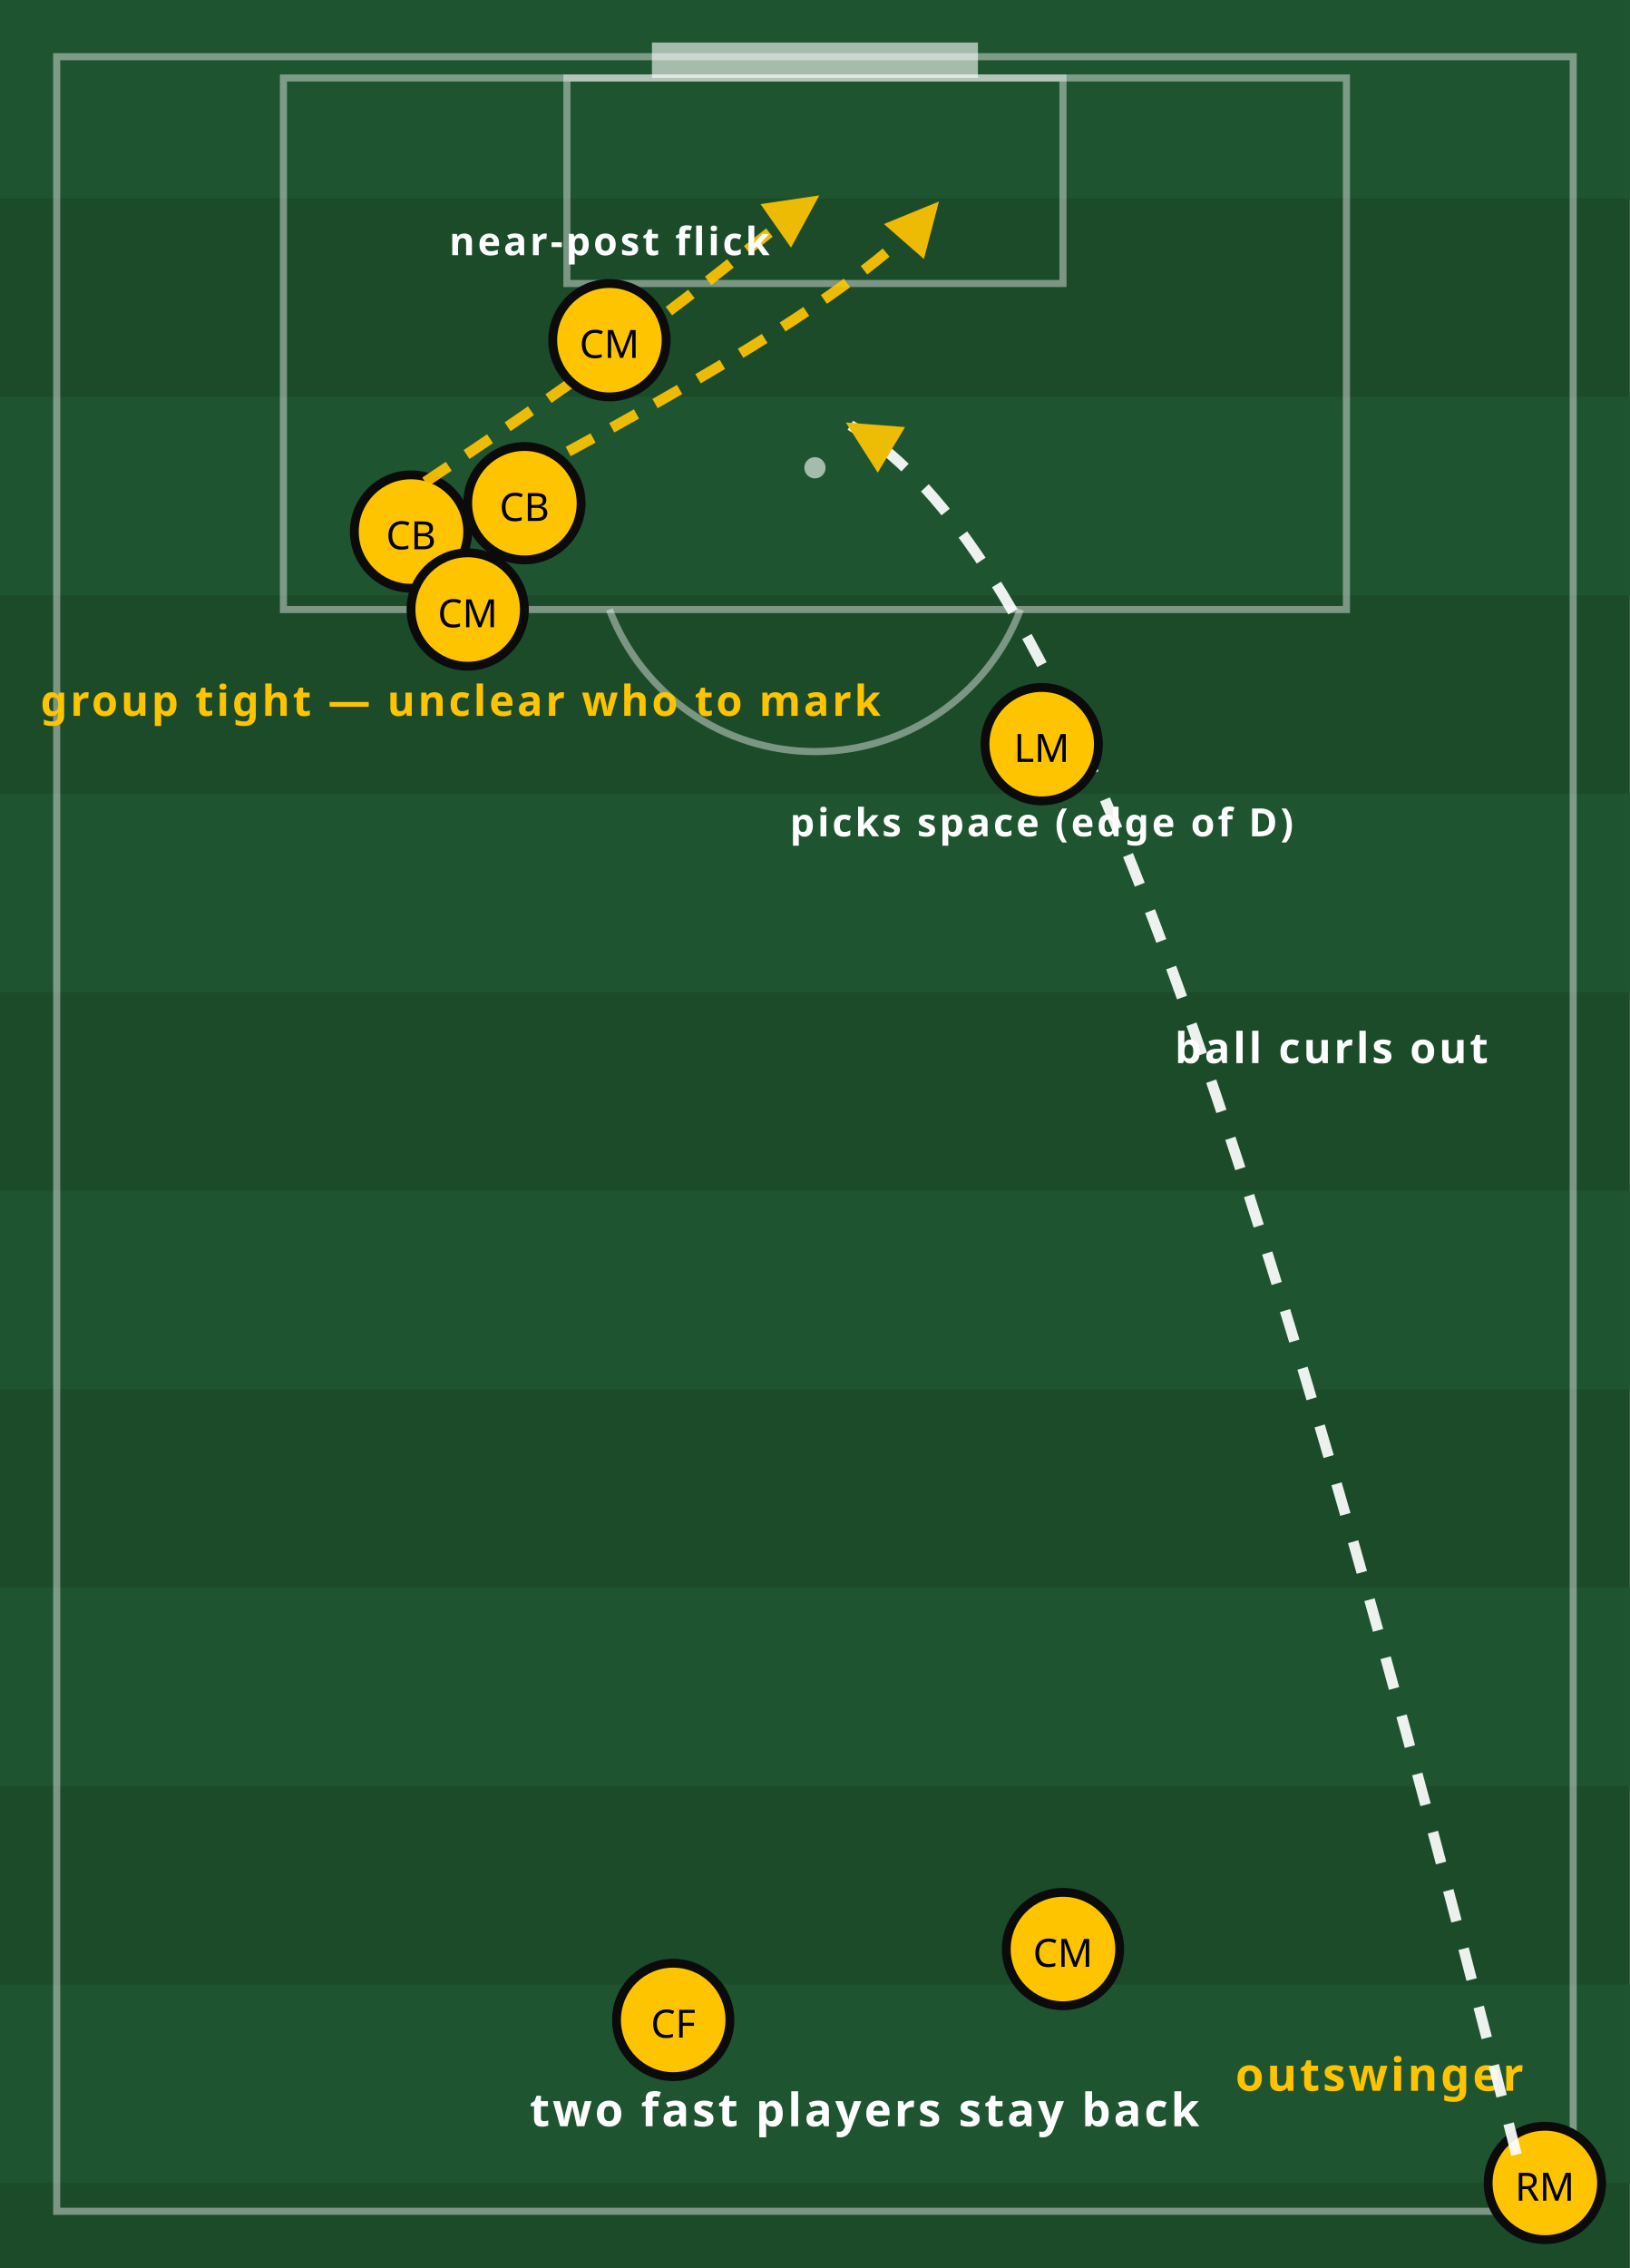
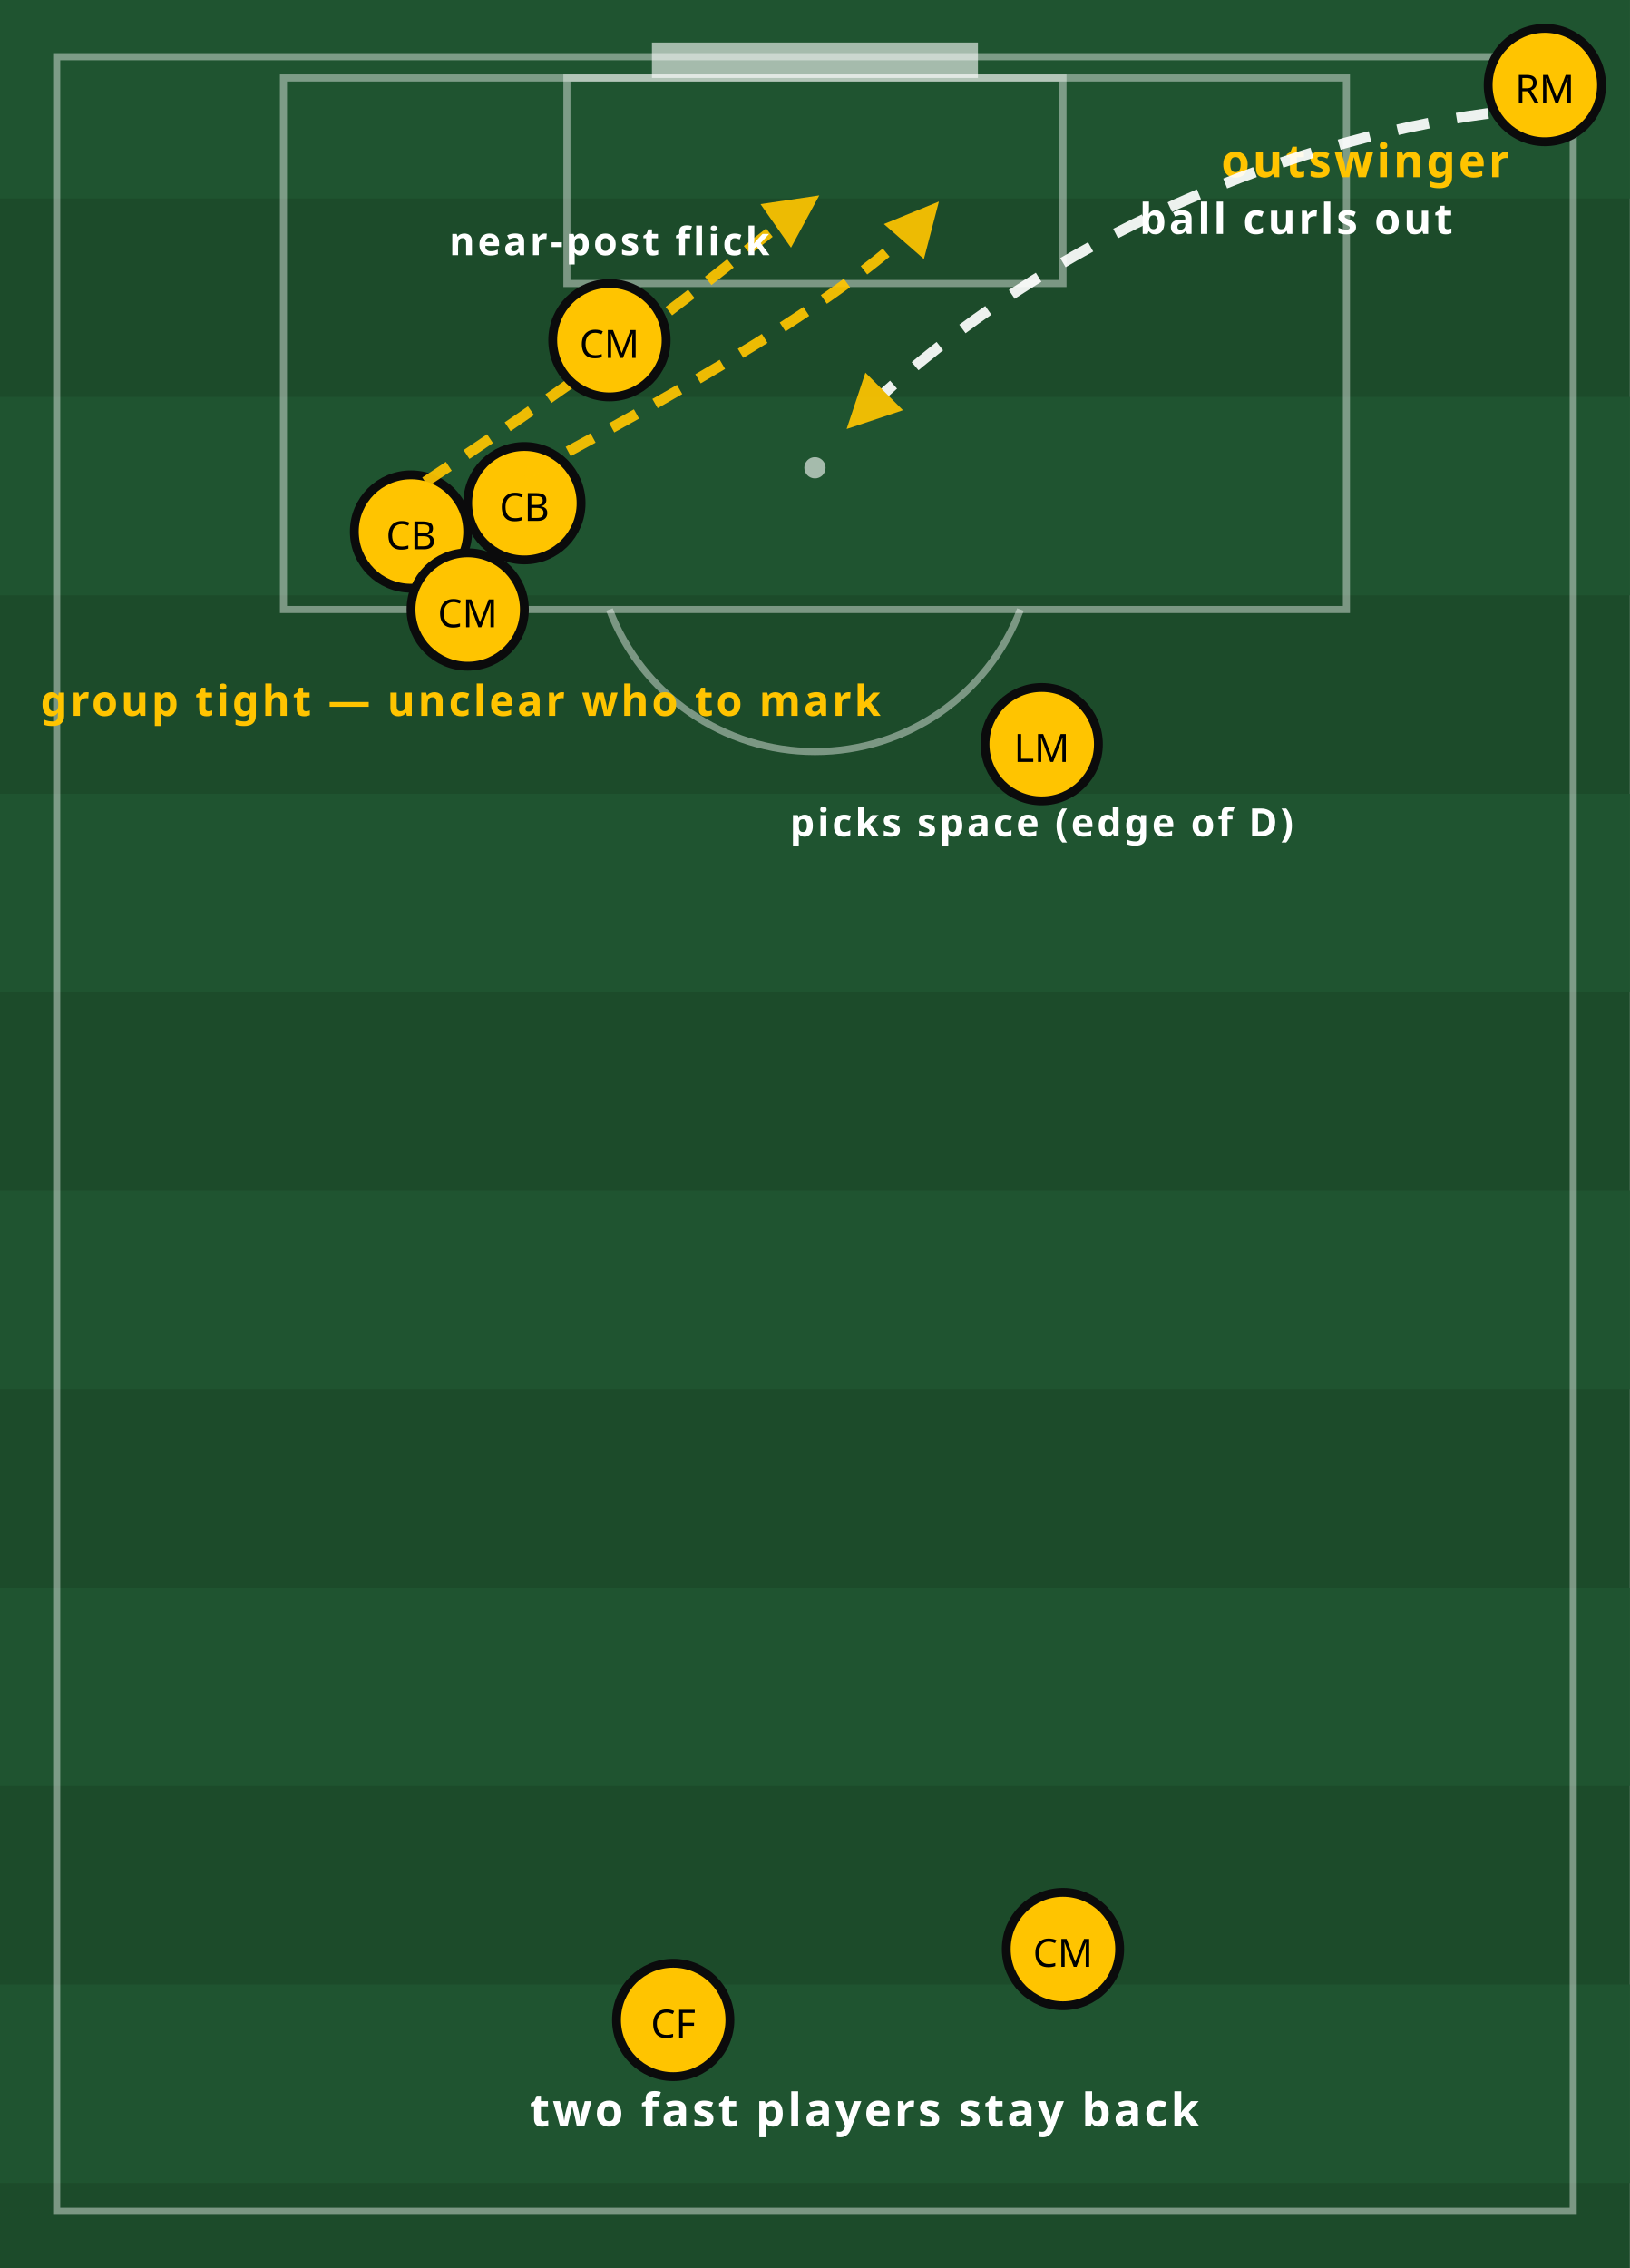
<svg xmlns="http://www.w3.org/2000/svg" viewBox="0 0 460 640" role="img" aria-label="Attacking corner routine 1">
  <defs>
    <marker id="ah" viewBox="0 0 10 10" refX="9" refY="5" markerWidth="5" markerHeight="5" orient="auto-start-reverse">
      <path d="M 0 0 L 10 5 L 0 10 z" fill="#FFC400" />
    </marker>
  </defs>
  <rect x="0" y="0" width="460" height="640" fill="#1C4B2A" />
  <rect x="0" y="0" width="460" height="56" fill="#1F5430" />
  <rect x="0" y="112" width="460" height="56" fill="#1F5430" />
  <rect x="0" y="224" width="460" height="56" fill="#1F5430" />
  <rect x="0" y="336" width="460" height="56" fill="#1F5430" />
  <rect x="0" y="448" width="460" height="56" fill="#1F5430" />
  <rect x="0" y="560" width="460" height="56" fill="#1F5430" />
  <rect x="16" y="16" width="428" height="608" stroke="#ffffff" stroke-opacity=".42" fill="none" stroke-width="2" />
  <rect x="184.0" y="12" width="92" height="10" fill="#ffffff" fill-opacity=".6" />
  <rect x="80.0" y="22" width="300" height="150" stroke="#ffffff" stroke-opacity=".42" fill="none" stroke-width="2" />
  <rect x="160.0" y="22" width="140" height="58" stroke="#ffffff" stroke-opacity=".42" fill="none" stroke-width="2" />
  <circle cx="230.0" cy="132" r="3" fill="#ffffff" fill-opacity=".6" />
  <path d="M 172.0 172 A 62 62 0 0 0 288.0 172" stroke="#ffffff" stroke-opacity=".42" fill="none" stroke-width="2" />
-   <circle cx="436" cy="616" r="16" fill="#FFC400" stroke="#0B0B0C" stroke-width="2.5" />
-   <text x="436" y="621" fill="#000000" font-family="Archivo Black,sans-serif" font-size="11" text-anchor="middle">RM</text>
-   <text x="430" y="590" fill="#FFC400" font-family="Barlow Condensed,sans-serif" font-size="13" font-weight="600" text-anchor="end" letter-spacing=".8">outswinger</text>
+   <circle cx="436" cy="24" r="16" fill="#FFC400" stroke="#0B0B0C" stroke-width="2.5" />
+   <text x="436" y="29" fill="#000000" font-family="Archivo Black,sans-serif" font-size="11" text-anchor="middle">RM</text>
+   <text x="426" y="50" fill="#FFC400" font-family="Barlow Condensed,sans-serif" font-size="13" font-weight="600" text-anchor="end" letter-spacing=".8">outswinger</text>
  <circle cx="116.0" cy="150" r="16" fill="#FFC400" stroke="#0B0B0C" stroke-width="2.5" />
  <text x="116.0" y="155" fill="#000000" font-family="Archivo Black,sans-serif" font-size="11" text-anchor="middle">CB</text>
  <circle cx="148.0" cy="142" r="16" fill="#FFC400" stroke="#0B0B0C" stroke-width="2.5" />
  <text x="148.0" y="147" fill="#000000" font-family="Archivo Black,sans-serif" font-size="11" text-anchor="middle">CB</text>
  <circle cx="132.0" cy="172" r="16" fill="#FFC400" stroke="#0B0B0C" stroke-width="2.5" />
  <text x="132.0" y="177" fill="#000000" font-family="Archivo Black,sans-serif" font-size="11" text-anchor="middle">CM</text>
  <text x="130.0" y="202" fill="#FFC400" font-family="Barlow Condensed,sans-serif" font-size="12" font-weight="600" text-anchor="middle" letter-spacing=".8">group tight — unclear who to mark</text>
  <path d="M 120.0 136 C 190.0 90, 210.0 70, 230.0 56" fill="none" stroke="#FFC400" stroke-width="3" stroke-dasharray="8 6" marker-end="url(#ah)" opacity=".92" />
  <path d="M 148.0 134 C 220.0 96, 250.0 74, 264.0 58" fill="none" stroke="#FFC400" stroke-width="3" stroke-dasharray="8 6" marker-end="url(#ah)" opacity=".92" />
-   <path d="M 428 608 C 340 260, 290.0 150, 240.0 120" fill="none" stroke="#ffffff" stroke-width="3" stroke-dasharray="9 8" marker-end="url(#ah)" opacity=".92" />
-   <text x="420" y="300" fill="#ffffff" font-family="Barlow Condensed,sans-serif" font-size="12" font-weight="600" text-anchor="end" letter-spacing=".8">ball curls out</text>
+   <path d="M 420 32 C 360 40, 290.0 70, 240.0 120" fill="none" stroke="#ffffff" stroke-width="3" stroke-dasharray="9 8" marker-end="url(#ah)" opacity=".92" />
+   <text x="410" y="66" fill="#ffffff" font-family="Barlow Condensed,sans-serif" font-size="12" font-weight="600" text-anchor="end" letter-spacing=".8">ball curls out</text>
  <circle cx="190.0" cy="570" r="16" fill="#FFC400" stroke="#0B0B0C" stroke-width="2.5" />
  <text x="190.0" y="575" fill="#000000" font-family="Archivo Black,sans-serif" font-size="11" text-anchor="middle">CF</text>
  <circle cx="300.0" cy="550" r="16" fill="#FFC400" stroke="#0B0B0C" stroke-width="2.5" />
  <text x="300.0" y="555" fill="#000000" font-family="Archivo Black,sans-serif" font-size="11" text-anchor="middle">CM</text>
  <text x="244.0" y="600" fill="#ffffff" font-family="Barlow Condensed,sans-serif" font-size="13" font-weight="600" text-anchor="middle" letter-spacing=".8">two fast players stay back</text>
  <circle cx="294.0" cy="210" r="16" fill="#FFC400" stroke="#0B0B0C" stroke-width="2.5" />
  <text x="294.0" y="215" fill="#000000" font-family="Archivo Black,sans-serif" font-size="11" text-anchor="middle">LM</text>
  <text x="294.0" y="236" fill="#ffffff" font-family="Barlow Condensed,sans-serif" font-size="11" font-weight="600" text-anchor="middle" letter-spacing=".8">picks space (edge of D)</text>
  <circle cx="172.0" cy="96" r="16" fill="#FFC400" stroke="#0B0B0C" stroke-width="2.5" />
  <text x="172.0" y="101" fill="#000000" font-family="Archivo Black,sans-serif" font-size="11" text-anchor="middle">CM</text>
  <text x="172.0" y="72" fill="#ffffff" font-family="Barlow Condensed,sans-serif" font-size="11" font-weight="600" text-anchor="middle" letter-spacing=".8">near-post flick</text>
</svg>
